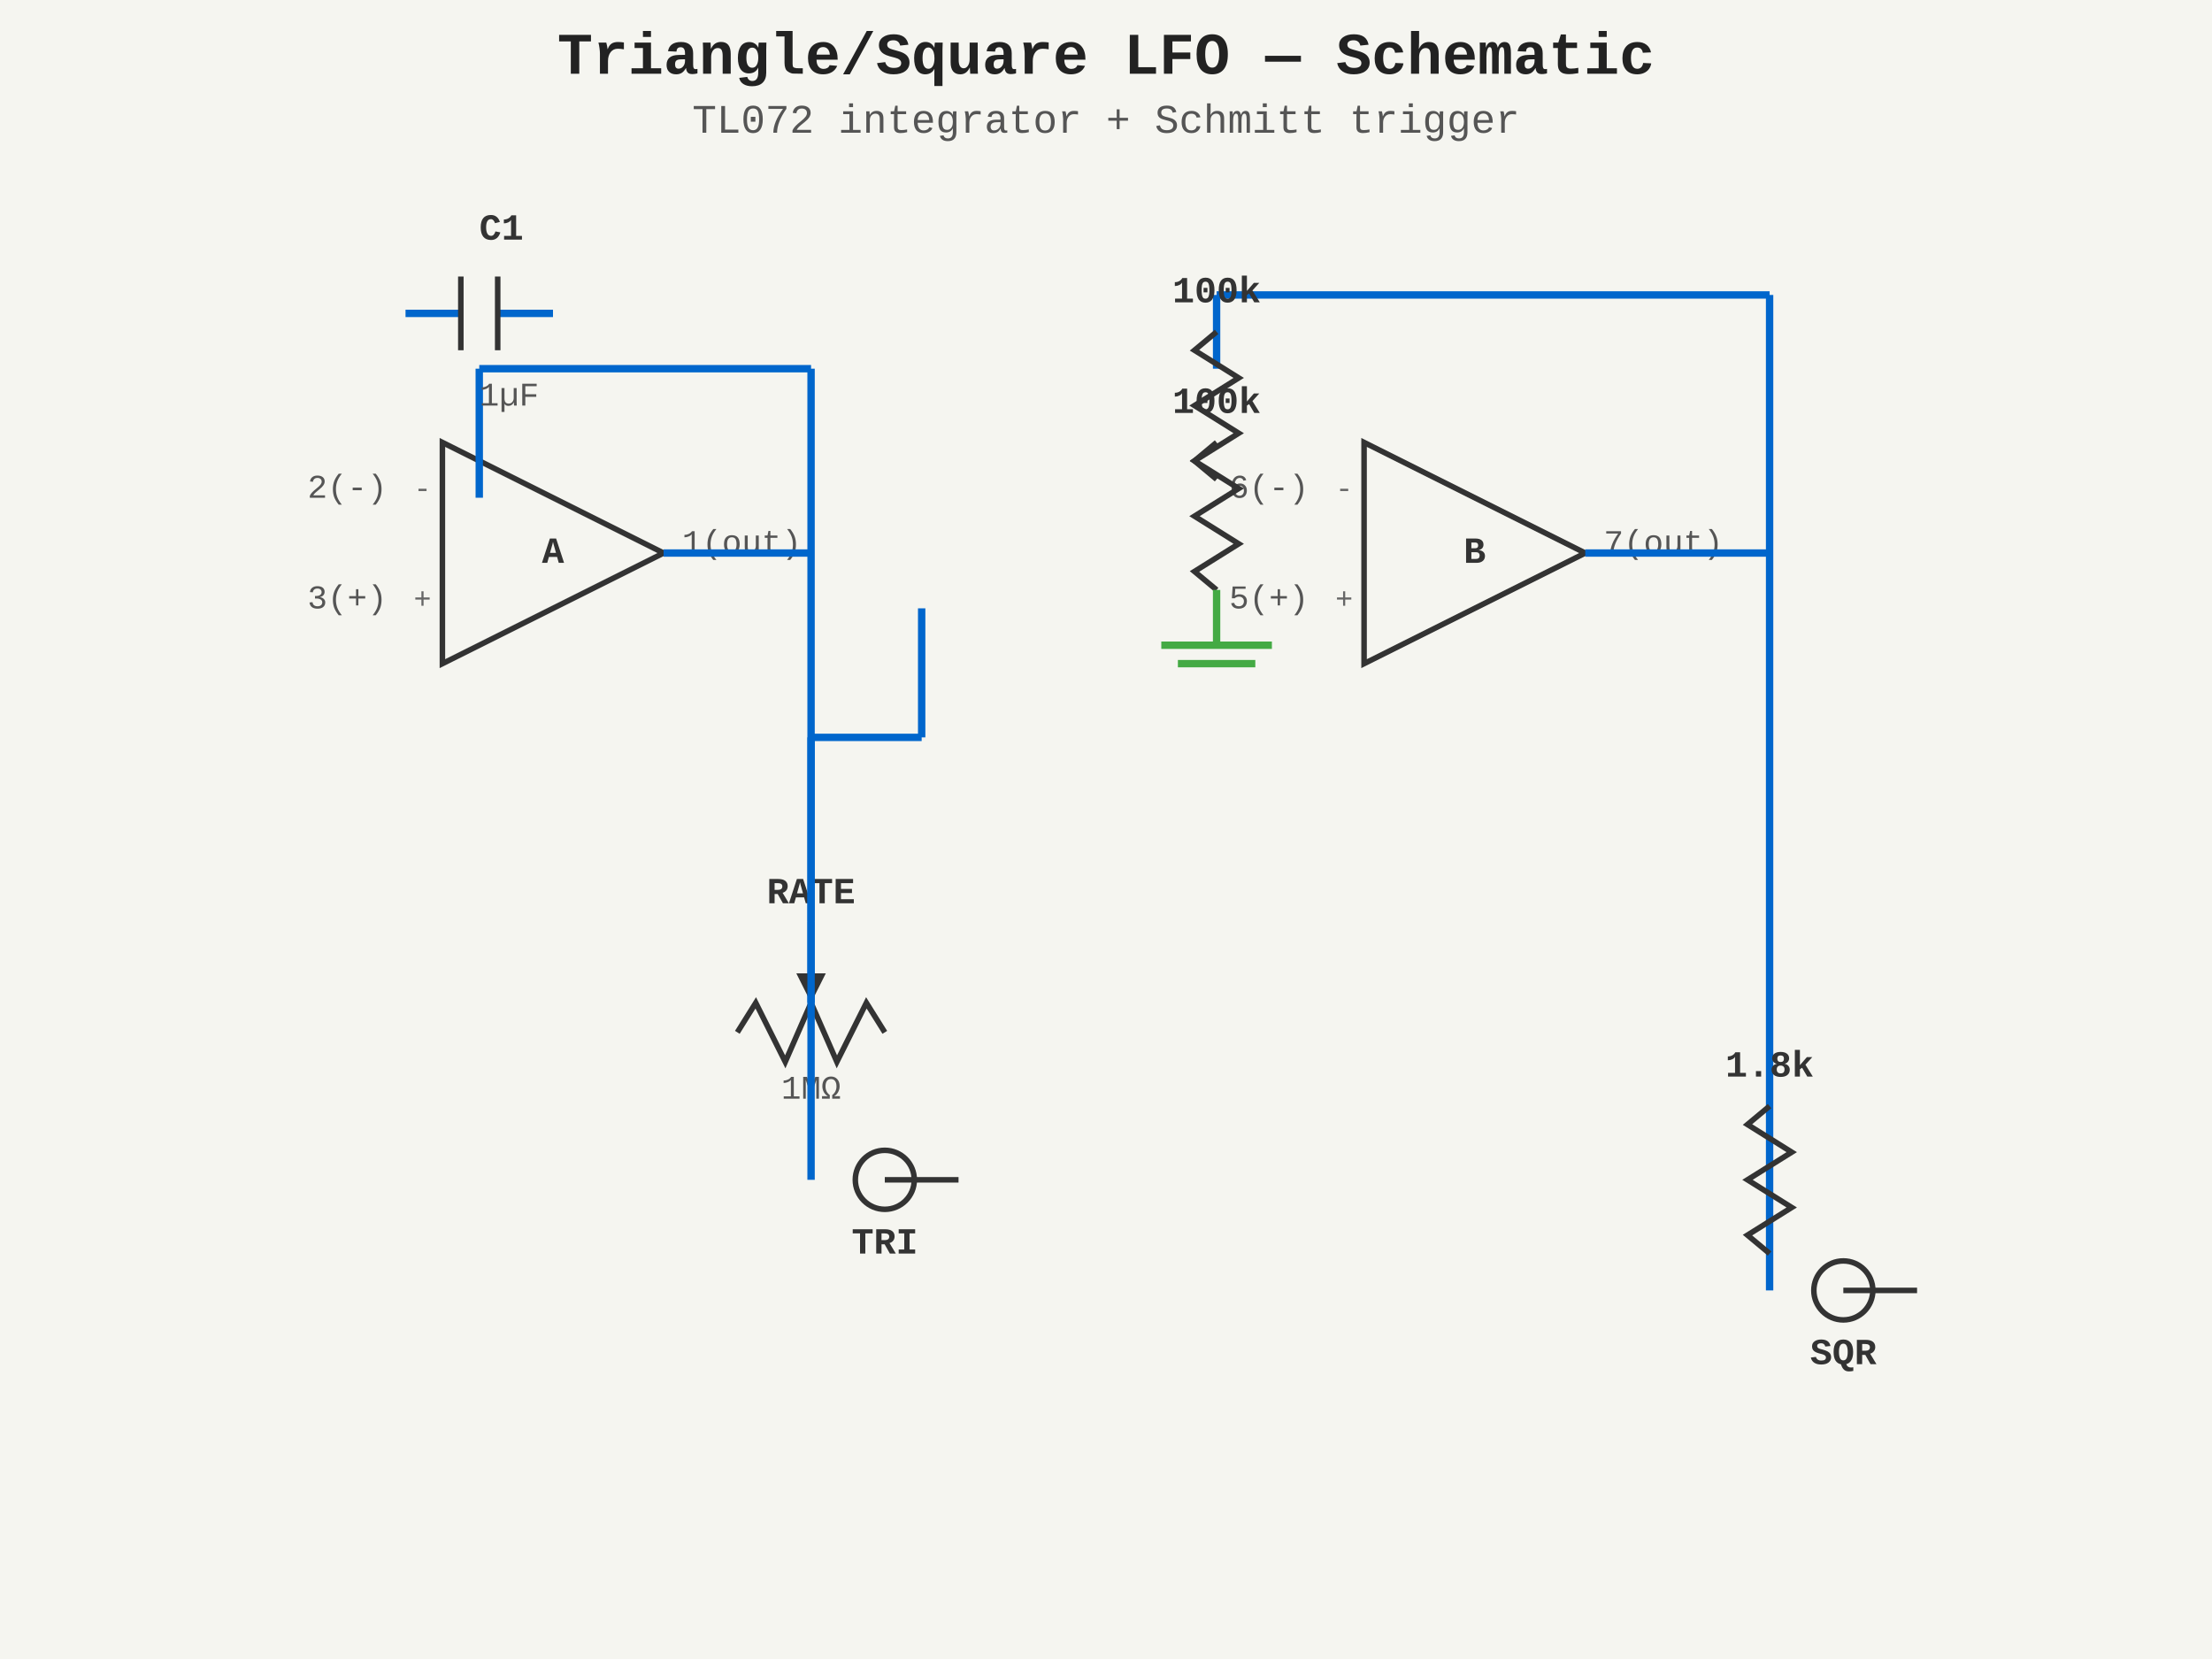
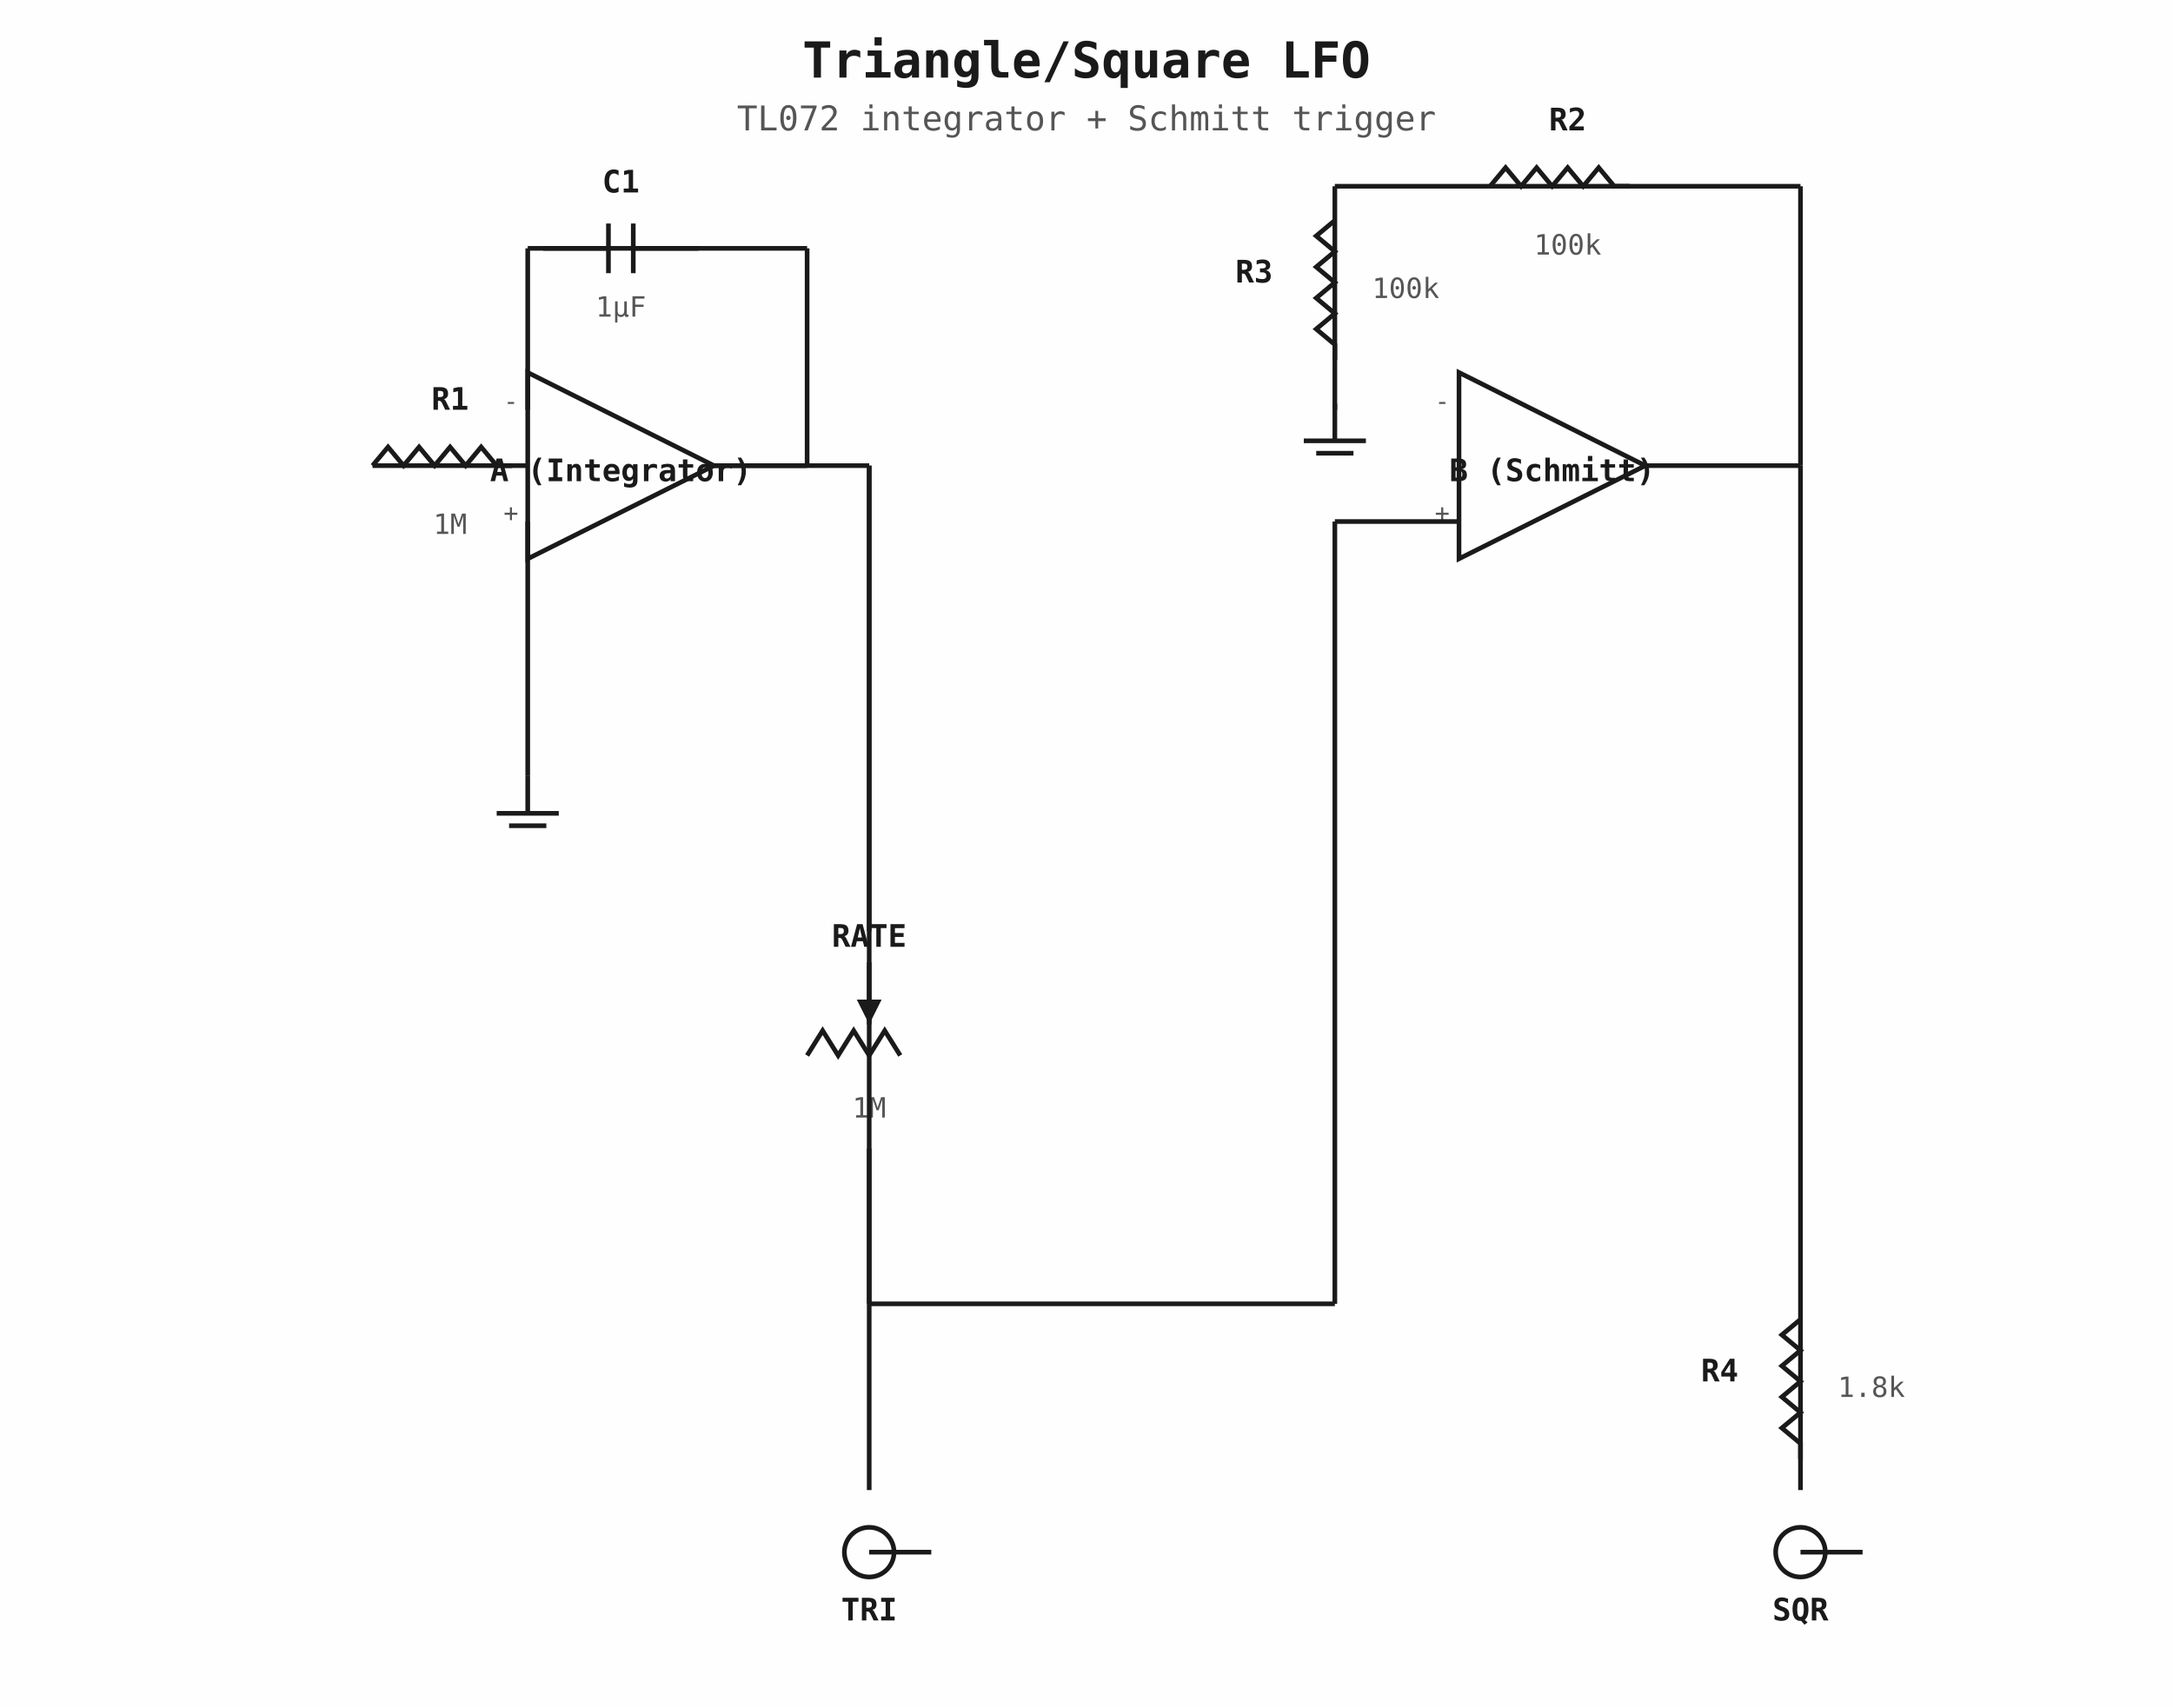
- <svg xmlns="http://www.w3.org/2000/svg" viewBox="0 0 600 450" width="600" height="450">
+ <svg xmlns="http://www.w3.org/2000/svg" viewBox="0 0 700 550" width="700" height="550">
  <defs>
    <style>
-     text { font-family: "SF Mono", Consolas, "Liberation Mono", monospace; }
-     .title { font-size: 16px; font-weight: bold; fill: #222; }
-     .subtitle { font-size: 11px; fill: #555; }
-     .label { font-size: 10px; fill: #333; font-weight: bold; }
-     .value { font-size: 9px; fill: #555; }
-     .pin { font-size: 8px; fill: #666; }
-     .wire { stroke: #0066CC; stroke-width: 2; fill: none; }
-     .component { stroke: #333; stroke-width: 1.5; fill: none; }
-     .filled { fill: #333; }
+     .title { font: bold 16px "SF Mono", Consolas, monospace; fill: #1a1a1a; }
+     .subtitle { font: 11px "SF Mono", Consolas, monospace; fill: #555; }
+     .label { font: bold 10px "SF Mono", Consolas, monospace; fill: #1a1a1a; }
+     .value { font: 9px "SF Mono", Consolas, monospace; fill: #555; }
+     .pin { font: 8px "SF Mono", Consolas, monospace; fill: #555; }
+     .anno { font: 9px "SF Mono", Consolas, monospace; fill: #0066CC; }
+     .wire { stroke: #1a1a1a; stroke-width: 1.5; fill: none; }
+     .wire-thick { stroke: #1a1a1a; stroke-width: 2.5; fill: none; }
+     .component { stroke: #1a1a1a; stroke-width: 1.5; fill: none; }
+     .filled { fill: #1a1a1a; }
    .junction { fill: #0066CC; }
-     .ground { stroke: #4A4; stroke-width: 2; }
-     .power { stroke: #D44; stroke-width: 2; }
  </style>
+     <marker id="arrow" markerWidth="8" markerHeight="6" refX="7" refY="3" orient="auto">
+       <polygon points="0 0, 8 3, 0 6" fill="#0066CC" />
+     </marker>
  </defs>
-   <rect width="600" height="450" fill="#F5F5F0" />
-   <text x="300" y="20" class="title" text-anchor="middle">Triangle/Square LFO — Schematic</text>
-   <text x="300" y="36" class="subtitle" text-anchor="middle">TL072 integrator + Schmitt trigger</text>
-   <polygon points="120,120 120,180 180,150" class="component" />
-   <text x="150" y="150" class="label" text-anchor="middle" dominant-baseline="central">A</text>
-   <text x="117" y="135" class="pin" text-anchor="end">-</text>
-   <text x="117" y="165" class="pin" text-anchor="end">+</text>
-   <text x="105" y="135" class="value" text-anchor="end">2(-)</text>
-   <text x="105" y="165" class="value" text-anchor="end">3(+)</text>
-   <text x="185" y="150" class="value" text-anchor="start">1(out)</text>
-   <polygon points="370,120 370,180 430,150" class="component" />
-   <text x="400" y="150" class="label" text-anchor="middle" dominant-baseline="central">B</text>
-   <text x="367" y="135" class="pin" text-anchor="end">-</text>
-   <text x="367" y="165" class="pin" text-anchor="end">+</text>
-   <text x="355" y="135" class="value" text-anchor="end">6(-)</text>
-   <text x="355" y="165" class="value" text-anchor="end">5(+)</text>
-   <text x="435" y="150" class="value" text-anchor="start">7(out)</text>
-   <line x1="180" y1="150" x2="220" y2="150" class="wire" />
-   <line x1="220" y1="150" x2="220" y2="100" class="wire" />
-   <line x1="220" y1="100" x2="130" y2="100" class="wire" />
-   <line x1="130" y1="100" x2="130" y2="135" class="wire" />
-   <line x1="110" y1="85" x2="125" y2="85" class="wire" />
-   <line x1="135" y1="85" x2="150" y2="85" class="wire" />
-   <line x1="125" y1="75" x2="125" y2="95" class="component" stroke-width="2" />
-   <line x1="135" y1="75" x2="135" y2="95" class="component" stroke-width="2" />
-   <text x="130" y="65" class="label" text-anchor="left">C1</text>
-   <text x="130" y="110" class="value" text-anchor="left">1µF</text>
-   <path d="M200,280 L205,272 L213,288 L220,272 L227,288 L235,272 L240,280" class="component" />
-   <line x1="220" y1="250" x2="220" y2="272" class="wire" />
-   <polygon points="220,272 216,264 224,264" class="filled" />
-   <text x="220" y="245" class="label" text-anchor="middle">RATE</text>
-   <text x="220" y="298" class="value" text-anchor="middle">1MΩ</text>
-   <line x1="220" y1="250" x2="220" y2="200" class="wire" />
-   <line x1="220" y1="200" x2="250" y2="200" class="wire" />
-   <line x1="250" y1="200" x2="250" y2="165" class="wire" />
-   <line x1="430" y1="150" x2="480" y2="150" class="wire" />
-   <line x1="480" y1="150" x2="480" y2="80" class="wire" />
-   <line x1="480" y1="80" x2="330" y2="80" class="wire" />
-   <line x1="330" y1="80" x2="330" y2="100" class="wire" />
-   <path d="M330,90 L324.0,95.0 L336.0,102.5 L324.0,110.0 L336.0,117.5 L324.0,125.0 L330,130" class="component" />
-   <text x="330" y="82" class="label" text-anchor="middle">100k</text>
-   <path d="M330,120 L324.0,125.0 L336.0,132.5 L324.0,140.0 L336.0,147.5 L324.0,155.0 L330,160" class="component" />
-   <text x="330" y="112" class="label" text-anchor="middle">100k</text>
-   <line x1="330" y1="160" x2="330" y2="175" class="ground" />
-   <line x1="315" y1="175" x2="345" y2="175" class="ground" />
-   <line x1="319.5" y1="180" x2="340.5" y2="180" class="ground" />
-   <line x1="220" y1="150" x2="220" y2="320" class="wire" />
-   <circle cx="240" cy="320" r="8" class="component" />
-   <line x1="240" y1="320" x2="260" y2="320" class="component" />
-   <text x="240" y="340" class="label" text-anchor="middle">TRI</text>
-   <line x1="480" y1="150" x2="480" y2="350" class="wire" />
-   <path d="M480,300 L474.0,305.0 L486.0,312.5 L474.0,320.0 L486.0,327.5 L474.0,335.0 L480,340" class="component" />
-   <text x="480" y="292" class="label" text-anchor="middle">1.8k</text>
-   <circle cx="500" cy="350" r="8" class="component" />
-   <line x1="500" y1="350" x2="520" y2="350" class="component" />
-   <text x="500" y="370" class="label" text-anchor="middle">SQR</text>
+   <rect width="700" height="550" fill="#FEFEFE" />
+   <text x="350" y="25" class="title" text-anchor="middle">Triangle/Square LFO</text>
+   <text x="350" y="42" class="subtitle" text-anchor="middle">TL072 integrator + Schmitt trigger</text>
+   <polygon points="170,120 170,180 230,150" class="component" />
+   <text x="200" y="155" class="label" text-anchor="middle" font-size="9">A (Integrator)</text>
+   <text x="167" y="132" class="pin" text-anchor="end">-</text>
+   <text x="167" y="168" class="pin" text-anchor="end">+</text>
+   <polygon points="470,120 470,180 530,150" class="component" />
+   <text x="500" y="155" class="label" text-anchor="middle" font-size="9">B (Schmitt)</text>
+   <text x="467" y="132" class="pin" text-anchor="end">-</text>
+   <text x="467" y="168" class="pin" text-anchor="end">+</text>
+   <line x1="120" y1="150" x2="170" y2="150" class="wire" />
+   <path d="M120,150 l5,-6 l5,6 l5,-6 l5,6 l5,-6 l5,6 l5,-6 l5,6 l5,0" class="component" />
+   <text x="145" y="132" class="label" text-anchor="middle">R1</text>
+   <text x="145" y="172" class="value" text-anchor="middle">1M</text>
+   <line x1="230" y1="150" x2="260" y2="150" class="wire" />
+   <line x1="260" y1="150" x2="260" y2="80" class="wire" />
+   <line x1="260" y1="80" x2="170" y2="80" class="wire" />
+   <line x1="170" y1="80" x2="170" y2="132" class="wire" />
+   <line x1="175" y1="80" x2="196" y2="80" class="wire" />
+   <line x1="204" y1="80" x2="225" y2="80" class="wire" />
+   <line x1="196" y1="72" x2="196" y2="88" class="component" stroke-width="2" />
+   <line x1="204" y1="72" x2="204" y2="88" class="component" stroke-width="2" />
+   <text x="200" y="62" class="label" text-anchor="middle">C1</text>
+   <text x="200" y="102" class="value" text-anchor="middle">1µF</text>
+   <line x1="170" y1="168" x2="170" y2="250" class="wire" />
+   <line x1="170" y1="250" x2="170" y2="262" class="wire" />
+   <line x1="160" y1="262" x2="180" y2="262" class="wire" stroke-width="2" />
+   <line x1="164" y1="266" x2="176" y2="266" class="wire" stroke-width="1.5" />
+   <line x1="230" y1="150" x2="280" y2="150" class="wire" />
+   <line x1="280" y1="150" x2="280" y2="300" class="wire" />
+   <path d="M260,340 l5,-8 l5,8 l5,-8 l5,8 l5,-8 l5,8" class="component" />
+   <line x1="280" y1="310" x2="280" y2="330" class="wire" />
+   <polygon points="280,330 276,322 284,322" class="filled" />
+   <text x="280" y="305" class="label" text-anchor="middle">RATE</text>
+   <text x="280" y="360" class="value" text-anchor="middle">1M</text>
+   <line x1="280" y1="370" x2="280" y2="420" class="wire" />
+   <line x1="280" y1="420" x2="430" y2="420" class="wire" />
+   <line x1="430" y1="420" x2="430" y2="168" class="wire" />
+   <line x1="430" y1="168" x2="470" y2="168" class="wire" />
+   <line x1="530" y1="150" x2="580" y2="150" class="wire" />
+   <line x1="580" y1="150" x2="580" y2="60" class="wire" />
+   <line x1="580" y1="60" x2="430" y2="60" class="wire" />
+   <line x1="430" y1="60" x2="430" y2="132" class="wire" />
+   <path d="M480,60 l5,-6 l5,6 l5,-6 l5,6 l5,-6 l5,6 l5,-6 l5,6 l5,0" class="component" />
+   <text x="505" y="42" class="label" text-anchor="middle">R2</text>
+   <text x="505" y="82" class="value" text-anchor="middle">100k</text>
+   <path d="M430,71 l-6,5 l6,5 l-6,5 l6,5 l-6,5 l6,5 l-6,5 l6,5 l0,5" class="component" />
+   <text x="410" y="91" class="label" text-anchor="end">R3</text>
+   <text x="442" y="96" class="value">100k</text>
+   <line x1="430" y1="130" x2="430" y2="142" class="wire" />
+   <line x1="420" y1="142" x2="440" y2="142" class="wire" stroke-width="2" />
+   <line x1="424" y1="146" x2="436" y2="146" class="wire" stroke-width="1.5" />
+   <line x1="280" y1="150" x2="280" y2="480" class="wire" />
+   <circle cx="280" cy="500" r="8" class="component" />
+   <line x1="280" y1="500" x2="300" y2="500" class="wire" />
+   <text x="280" y="522" class="label" text-anchor="middle">TRI</text>
+   <line x1="580" y1="150" x2="580" y2="480" class="wire" />
+   <path d="M580,425 l-6,5 l6,5 l-6,5 l6,5 l-6,5 l6,5 l-6,5 l6,5 l0,5" class="component" />
+   <text x="560" y="445" class="label" text-anchor="end">R4</text>
+   <text x="592" y="450" class="value">1.8k</text>
+   <circle cx="580" cy="500" r="8" class="component" />
+   <line x1="580" y1="500" x2="600" y2="500" class="wire" />
+   <text x="580" y="522" class="label" text-anchor="middle">SQR</text>
</svg>
